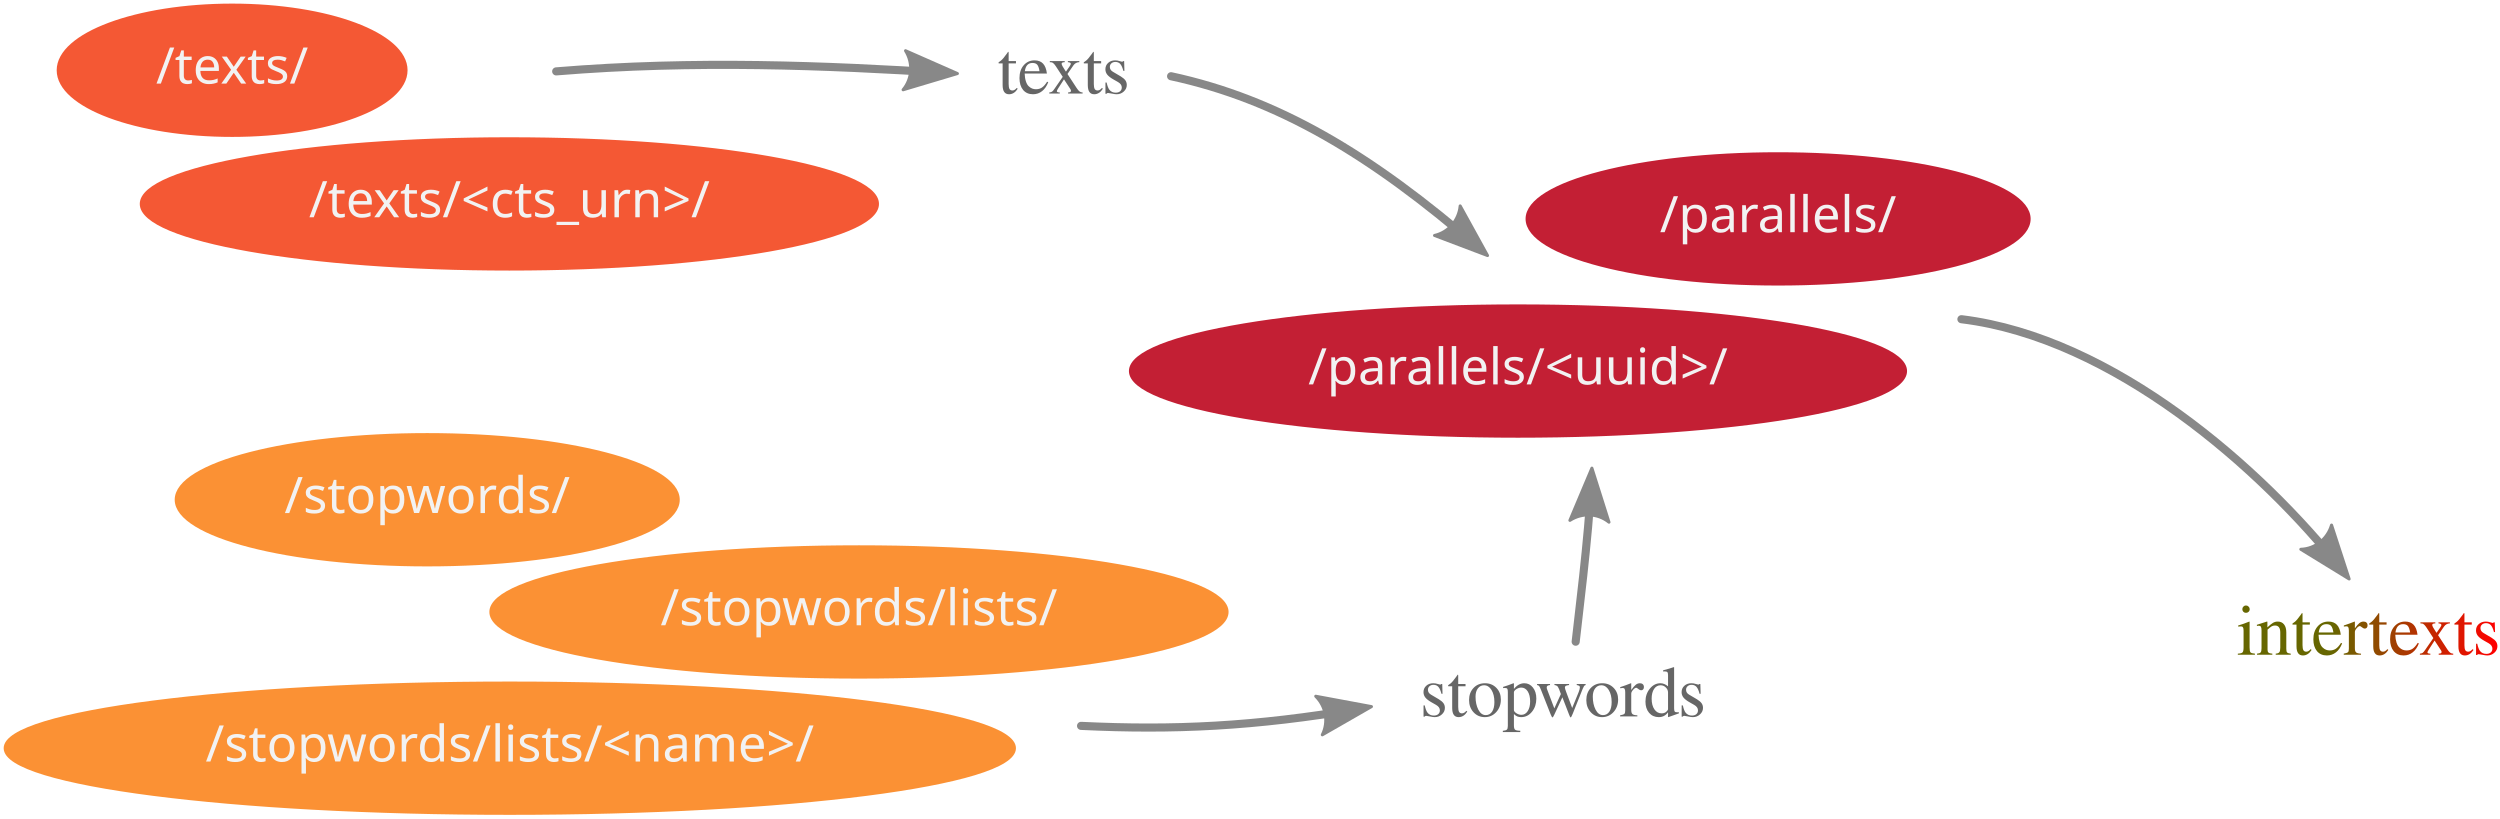
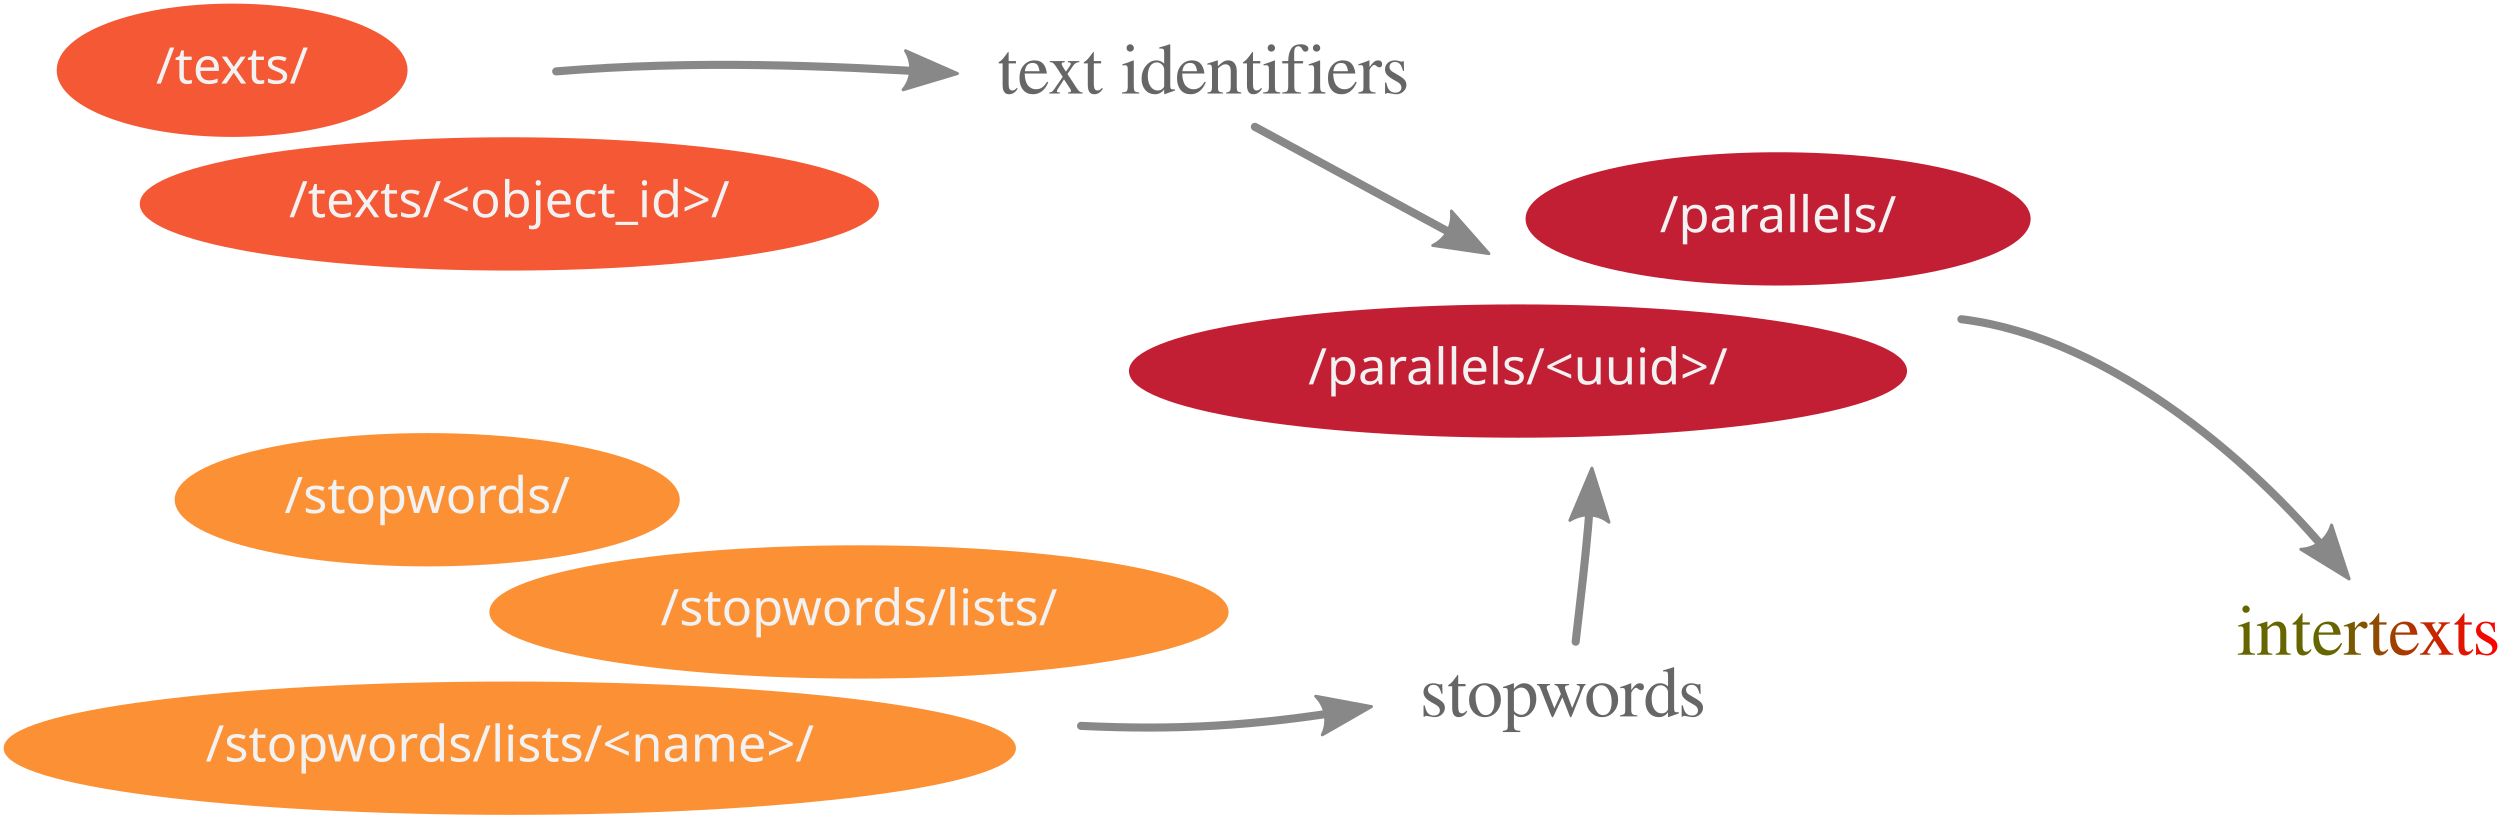
<svg xmlns="http://www.w3.org/2000/svg" xmlns:xlink="http://www.w3.org/1999/xlink" width="693.279pt" height="226.969pt" viewBox="0 0 693.622 227.157" version="1.1" id="svg164">
  <defs id="defs168">
    <linearGradient id="linearGradient20018">
      <stop style="stop-color:#666600;stop-opacity:1" offset="0" id="stop20014" />
      <stop id="stop20052" offset="0.363" style="stop-color:#666600;stop-opacity:1" />
      <stop style="stop-color:#ff0000;stop-opacity:1" offset="1" id="stop20016" />
    </linearGradient>
    <marker style="overflow:visible" id="marker19808" refX="0" refY="0" orient="auto">
      <path transform="scale(-0.6)" d="M 8.719,4.034 -2.207,0.016 8.719,-4.002 c -1.745,2.372 -1.735,5.617 -6e-7,8.035 z" style="fill:#888888;fill-opacity:1;fill-rule:evenodd;stroke:#888888;stroke-width:0.625;stroke-linejoin:round;stroke-opacity:1" id="path19806" />
    </marker>
    <marker style="overflow:visible" id="marker19744" refX="0" refY="0" orient="auto">
      <path transform="scale(-0.6)" d="M 8.719,4.034 -2.207,0.016 8.719,-4.002 c -1.745,2.372 -1.735,5.617 -6e-7,8.035 z" style="fill:#888888;fill-opacity:1;fill-rule:evenodd;stroke:#888888;stroke-width:0.625;stroke-linejoin:round;stroke-opacity:1" id="path19742" />
    </marker>
    <marker style="overflow:visible" id="marker19686" refX="0" refY="0" orient="auto">
      <path transform="scale(-0.6)" d="M 8.719,4.034 -2.207,0.016 8.719,-4.002 c -1.745,2.372 -1.735,5.617 -6e-7,8.035 z" style="fill:#888888;fill-opacity:1;fill-rule:evenodd;stroke:#888888;stroke-width:0.625;stroke-linejoin:round;stroke-opacity:1" id="path19684" />
    </marker>
    <marker style="overflow:visible" id="marker19634" refX="0" refY="0" orient="auto">
      <path transform="scale(-0.6)" d="M 8.719,4.034 -2.207,0.016 8.719,-4.002 c -1.745,2.372 -1.735,5.617 -6e-7,8.035 z" style="fill:#888888;fill-opacity:1;fill-rule:evenodd;stroke:#888888;stroke-width:0.625;stroke-linejoin:round;stroke-opacity:1" id="path19632" />
    </marker>
    <marker orient="auto" refY="0" refX="0" id="marker5487" style="overflow:visible">
      <path id="path5485" style="fill:#888888;fill-opacity:1;fill-rule:evenodd;stroke:#888888;stroke-width:0.625;stroke-linejoin:round;stroke-opacity:1" d="M 8.719,4.034 -2.207,0.016 8.719,-4.002 c -1.745,2.372 -1.735,5.617 -6e-7,8.035 z" transform="scale(-0.6)" />
    </marker>
    <marker orient="auto" refY="0" refX="0" id="Arrow2Mend" style="overflow:visible">
      <path id="path4761" style="fill:#00000f;fill-opacity:0.941;fill-rule:evenodd;stroke:#00000f;stroke-width:0.625;stroke-linejoin:round;stroke-opacity:0.941" d="M 8.719,4.034 -2.207,0.016 8.719,-4.002 c -1.745,2.372 -1.735,5.617 -6e-7,8.035 z" transform="scale(-0.6)" />
    </marker>
    <marker orient="auto" refY="0" refX="0" id="Arrow2Sstart" style="overflow:visible">
      <path id="path4764" style="fill:#000000;fill-opacity:1;fill-rule:evenodd;stroke:#000000;stroke-width:0.625;stroke-linejoin:round;stroke-opacity:1" d="M 8.719,4.034 -2.207,0.016 8.719,-4.002 c -1.745,2.372 -1.735,5.617 -6e-7,8.035 z" transform="matrix(0.3,0,0,0.3,-0.69,0)" />
    </marker>
    <marker orient="auto" refY="0" refX="0" id="Arrow2Mend-5" style="overflow:visible">
      <path id="path4761-3" style="fill:#00000f;fill-opacity:0.941;fill-rule:evenodd;stroke:#00000f;stroke-width:0.625;stroke-linejoin:round;stroke-opacity:0.941" d="M 8.719,4.034 -2.207,0.016 8.719,-4.002 c -1.745,2.372 -1.735,5.617 -6e-7,8.035 z" transform="scale(-0.6)" />
    </marker>
    <marker orient="auto" refY="0" refX="0" id="Arrow2Mend-1" style="overflow:visible">
      <path id="path4761-6" style="fill:#00000f;fill-opacity:0.941;fill-rule:evenodd;stroke:#00000f;stroke-width:0.625;stroke-linejoin:round;stroke-opacity:0.941" d="M 8.719,4.034 -2.207,0.016 8.719,-4.002 c -1.745,2.372 -1.735,5.617 -6e-7,8.035 z" transform="scale(-0.6)" />
    </marker>
    <marker orient="auto" refY="0" refX="0" id="marker5487-8" style="overflow:visible">
      <path id="path5485-8" style="fill:#00000f;fill-opacity:0.941;fill-rule:evenodd;stroke:#00000f;stroke-width:0.625;stroke-linejoin:round;stroke-opacity:0.941" d="M 8.719,4.034 -2.207,0.016 8.719,-4.002 c -1.745,2.372 -1.735,5.617 -6e-7,8.035 z" transform="scale(-0.6)" />
    </marker>
    <linearGradient xlink:href="#linearGradient20018" id="linearGradient20020" x1="633.384" y1="-77.195" x2="705.153" y2="-77.195" gradientUnits="userSpaceOnUse" />
  </defs>
  <g class="node" id="node1" transform="translate(-12.40148,252.1748)">
    </g>
  <g class="node" id="node2" transform="translate(-12.40148,252.1748)">
    </g>
  <g class="node" id="node3" transform="translate(-12.40148,252.1748)">
    </g>
  <g class="node" id="node4" transform="translate(-12.40148,252.1748)">
    </g>
  <g class="node" id="node5" transform="translate(-12.40148,252.1748)">
    </g>
  <g class="node" id="node6" transform="translate(-12.40148,252.1748)">
    </g>
  <g class="node" id="node7" transform="translate(-12.40148,252.1748)" style="display:inline">
    <g id="layer4" style="display:inline">
      <g transform="translate(14.04058,89.06993)" style="display:inline" id="g189">
        <ellipse cx="116.819" cy="-202.545" rx="69.588" ry="18" id="ellipse144" style="fill:#fb9134;stroke:#fb9134" />
        <text x="116.819" y="-198.845" font-size="14.00" id="text146" style="font-size:14px;font-family:Hack;text-anchor:middle;fill:#f2f2f2">/stopwords/</text>
        <ellipse cx="236.645" cy="-171.403" rx="102.082" ry="18" id="ellipse151" style="fill:#fb9134;stroke:#fb9134" />
        <text x="236.645" y="-167.703" font-size="14.00" id="text153" style="font-size:14px;font-family:Hack;text-anchor:middle;fill:#f2f2f2">/stopwords/lists/</text>
        <ellipse style="fill:#fb9134;stroke:#fb9134" cx="139.738" cy="-133.589" rx="139.976" ry="18" id="ellipse158" />
        <text style="font-size:14px;font-family:Hack;text-anchor:middle;fill:#f2f2f2" x="139.738" y="-129.889" font-size="14.00" id="text160">/stopwords/lists/&lt;name&gt;/</text>
      </g>
    </g>
    <g id="layer5" style="display:inline">
      <g transform="translate(-241.3225,9.214118)" style="display:inline" id="g202">
        <ellipse cx="318.032" cy="-241.888" rx="48.192" ry="18" id="ellipse130" style="fill:#f45834;stroke:#f45834" />
        <text x="318.032" y="-238.188" font-size="14.00" id="text132" style="font-size:14px;font-family:Hack;text-anchor:middle;fill:#f2f2f2">/texts/</text>
        <ellipse cx="394.981" cy="-204.794" rx="102.082" ry="18" id="ellipse137" style="fill:#f45834;stroke:#f45834" />
-         <text x="394.981" y="-201.094" font-size="14.00" id="text139" style="font-size:14px;font-family:Hack;text-anchor:middle;fill:#f2f2f2">/texts/&lt;cts_urn&gt;/</text>
+         <text x="394.981" y="-201.094" font-size="14.00" id="text139" style="font-size:14px;font-family:Hack;text-anchor:middle;fill:#f2f2f2">/texts/&lt;object_id&gt;/</text>
      </g>
    </g>
    <g id="layer6" style="display:inline">
      <g transform="translate(144.7935,-55.72355)" style="display:inline" id="g214">
        <ellipse cx="360.99" cy="-135.7" rx="69.588" ry="18" id="ellipse116" style="fill:#c31f34;stroke:#c31f34" />
        <text x="360.99" y="-132" font-size="14.00" id="text118" style="font-size:14px;font-family:Hack;text-anchor:middle;fill:#f2f2f2">/parallels/</text>
        <ellipse id="ellipse123" ry="18" rx="107.481" cy="-93.468" cx="288.797" style="fill:#c31f34;stroke:#c31f34" />
        <text x="288.797" y="-89.768" font-size="14.00" id="text125" style="font-size:14px;font-family:Hack;text-anchor:middle;fill:#f2f2f2">/parallels/&lt;uuid&gt;/</text>
      </g>
    </g>
    <g id="layer8">
      <path style="fill:none;stroke:#888888;stroke-width:2.252;stroke-linecap:round;stroke-linejoin:miter;stroke-miterlimit:4;stroke-dasharray:none;stroke-opacity:1;marker-end:url(#marker19808)" d="m 166.653,-232.364 c 38.508,-3.171 75.082,-1.633 108.376,0.439" id="path5429" />
      <path style="fill:none;stroke:#888888;stroke-width:2.252;stroke-linecap:round;stroke-linejoin:miter;stroke-miterlimit:4;stroke-dasharray:none;stroke-opacity:1;image-rendering:auto;marker-end:url(#marker19634)" d="m 312.324,-50.714 c 25.552,1.21 47.905,0.237 77.662,-4.826" id="path5431" />
      <text xml:space="preserve" style="font-style:normal;font-variant:normal;font-weight:normal;font-stretch:normal;font-size:24.02px;line-height:1.25;font-family:FreeSerif;-inkscape-font-specification:FreeSerif;letter-spacing:0px;word-spacing:0px;fill:#666666;fill-opacity:1;stroke:none;stroke-width:0.751" x="289.069" y="-226.222" id="text10105">
-         <tspan id="tspan10103" x="289.069" y="-226.222" style="font-style:normal;font-variant:normal;font-weight:normal;font-stretch:normal;font-size:20.017px;font-family:FreeSerif;-inkscape-font-specification:FreeSerif;fill:#666666;fill-opacity:1;stroke-width:0.751">texts</tspan>
+         <tspan x="289.069" y="-226.222" style="font-style:normal;font-variant:normal;font-weight:normal;font-stretch:normal;font-size:20.017px;font-family:FreeSerif;-inkscape-font-specification:FreeSerif;fill:#666666;fill-opacity:1;stroke-width:0.751" id="tspan942">text identifiers</tspan>
      </text>
      <text xml:space="preserve" style="font-style:normal;font-variant:normal;font-weight:normal;font-stretch:normal;font-size:30.025px;line-height:1.25;font-family:FreeSerif;-inkscape-font-specification:FreeSerif;letter-spacing:0px;word-spacing:0px;fill:#666666;fill-opacity:1;stroke:none;stroke-width:0.751;" x="406.659" y="-53.347" id="text10109">
        <tspan id="tspan10107" x="406.659" y="-53.347" style="font-style:normal;font-variant:normal;font-weight:normal;font-stretch:normal;font-size:20.017px;font-family:FreeSerif;-inkscape-font-specification:FreeSerif;stroke-width:0.751;fill:#666666;fill-opacity:1;">stopwords</tspan>
      </text>
      <path style="display:inline;fill:none;stroke:#888888;stroke-width:2.252;stroke-linecap:round;stroke-linejoin:miter;stroke-miterlimit:4;stroke-dasharray:none;stroke-opacity:1;image-rendering:auto;marker-end:url(#marker19744)" d="m 556.66,-163.582 c 42.225,5.159 83.445,41.481 105.743,69.764" id="path5431-4" />
      <text xml:space="preserve" style="font-style:normal;font-variant:normal;font-weight:normal;font-stretch:normal;font-size:30.025px;line-height:1.25;font-family:FreeSerif;-inkscape-font-specification:FreeSerif;letter-spacing:0px;word-spacing:0px;fill:url(#linearGradient20020);fill-opacity:1;stroke:none;stroke-width:0.751" x="633.063" y="-70.459" id="text11564">
        <tspan x="633.063" y="-70.459" style="font-size:20.017px;stroke-width:0.751;fill:url(#linearGradient20020);fill-opacity:1" id="tspan11566">intertexts</tspan>
      </text>
      <path style="display:inline;fill:none;stroke:#888888;stroke-width:2.252;stroke-linecap:round;stroke-linejoin:miter;stroke-miterlimit:4;stroke-dasharray:none;stroke-opacity:1;image-rendering:auto;marker-end:url(#marker19686)" d="m 449.601,-74.074 c 0.508,-5.087 3.619,-28.668 4.388,-45.193" id="path5431-7" />
-       <path style="display:inline;fill:none;stroke:#888888;stroke-width:2.252;stroke-linecap:round;stroke-linejoin:miter;stroke-miterlimit:4;stroke-dasharray:none;stroke-opacity:1;marker-end:url(#marker5487)" d="m 337.312,-231.015 c 29.393,6.345 55.186,21.473 85.56,47.826" id="path5429-2" />
+       <path style="display:inline;fill:none;stroke:#888888;stroke-width:2.252;stroke-linecap:round;stroke-linejoin:miter;stroke-miterlimit:4;stroke-dasharray:none;stroke-opacity:1;marker-end:url(#marker5487)" d="m 360.567,-216.974 62.305,33.785" id="path5429-2" />
    </g>
  </g>
</svg>
